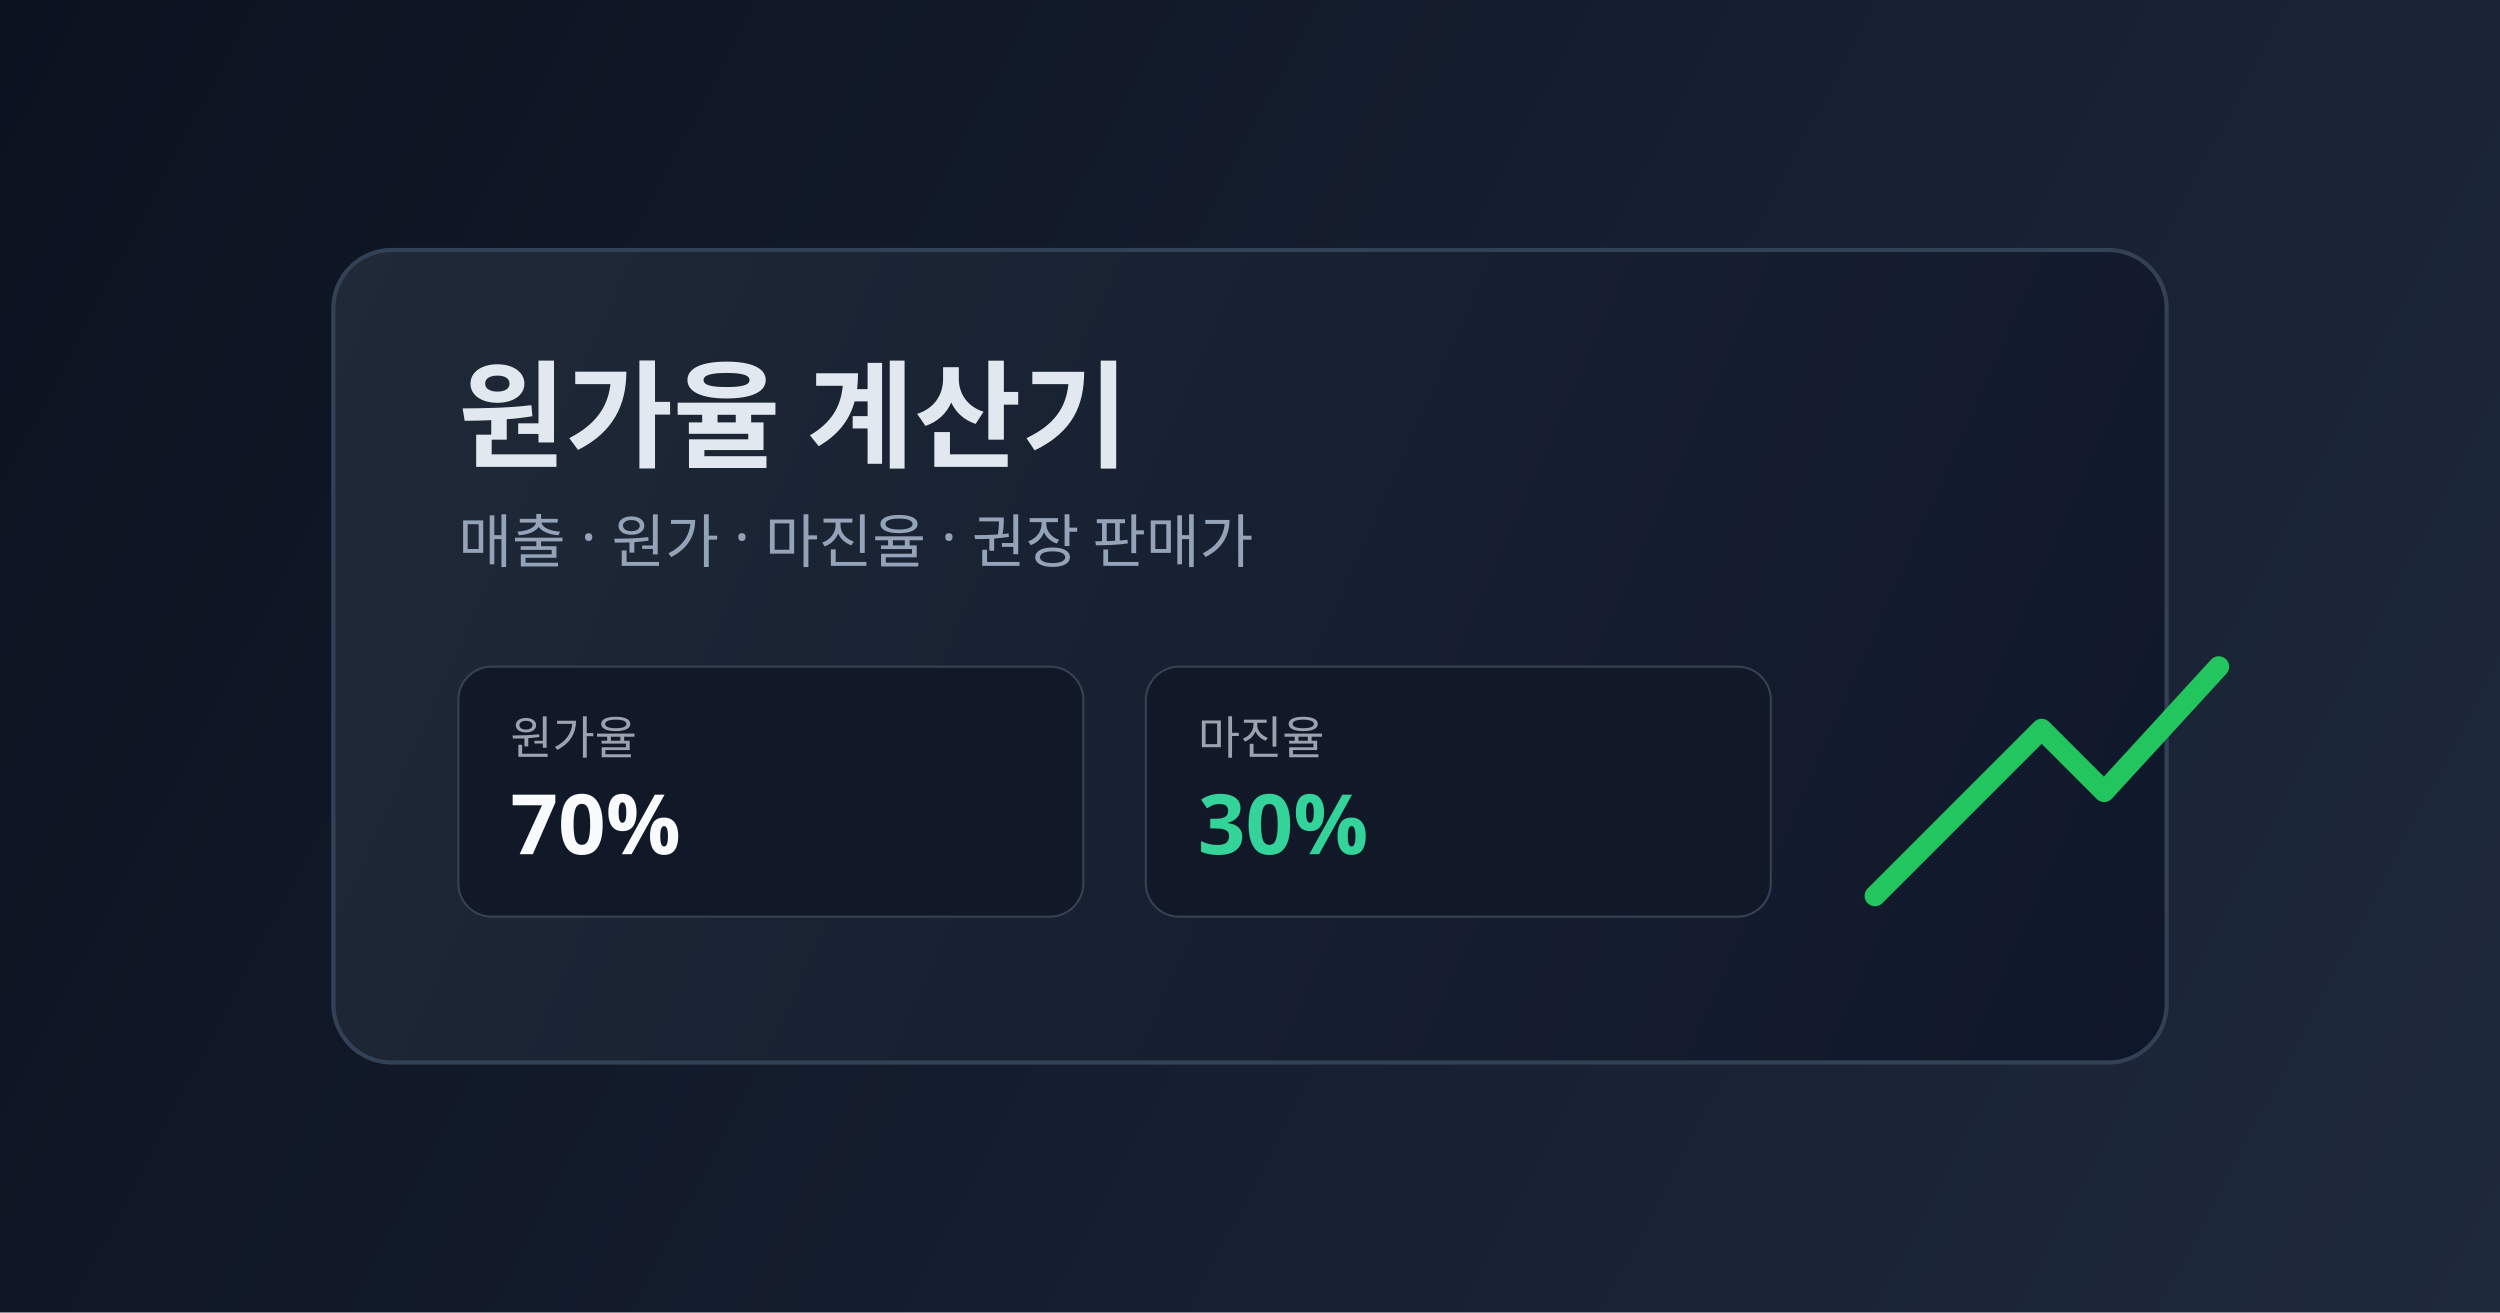
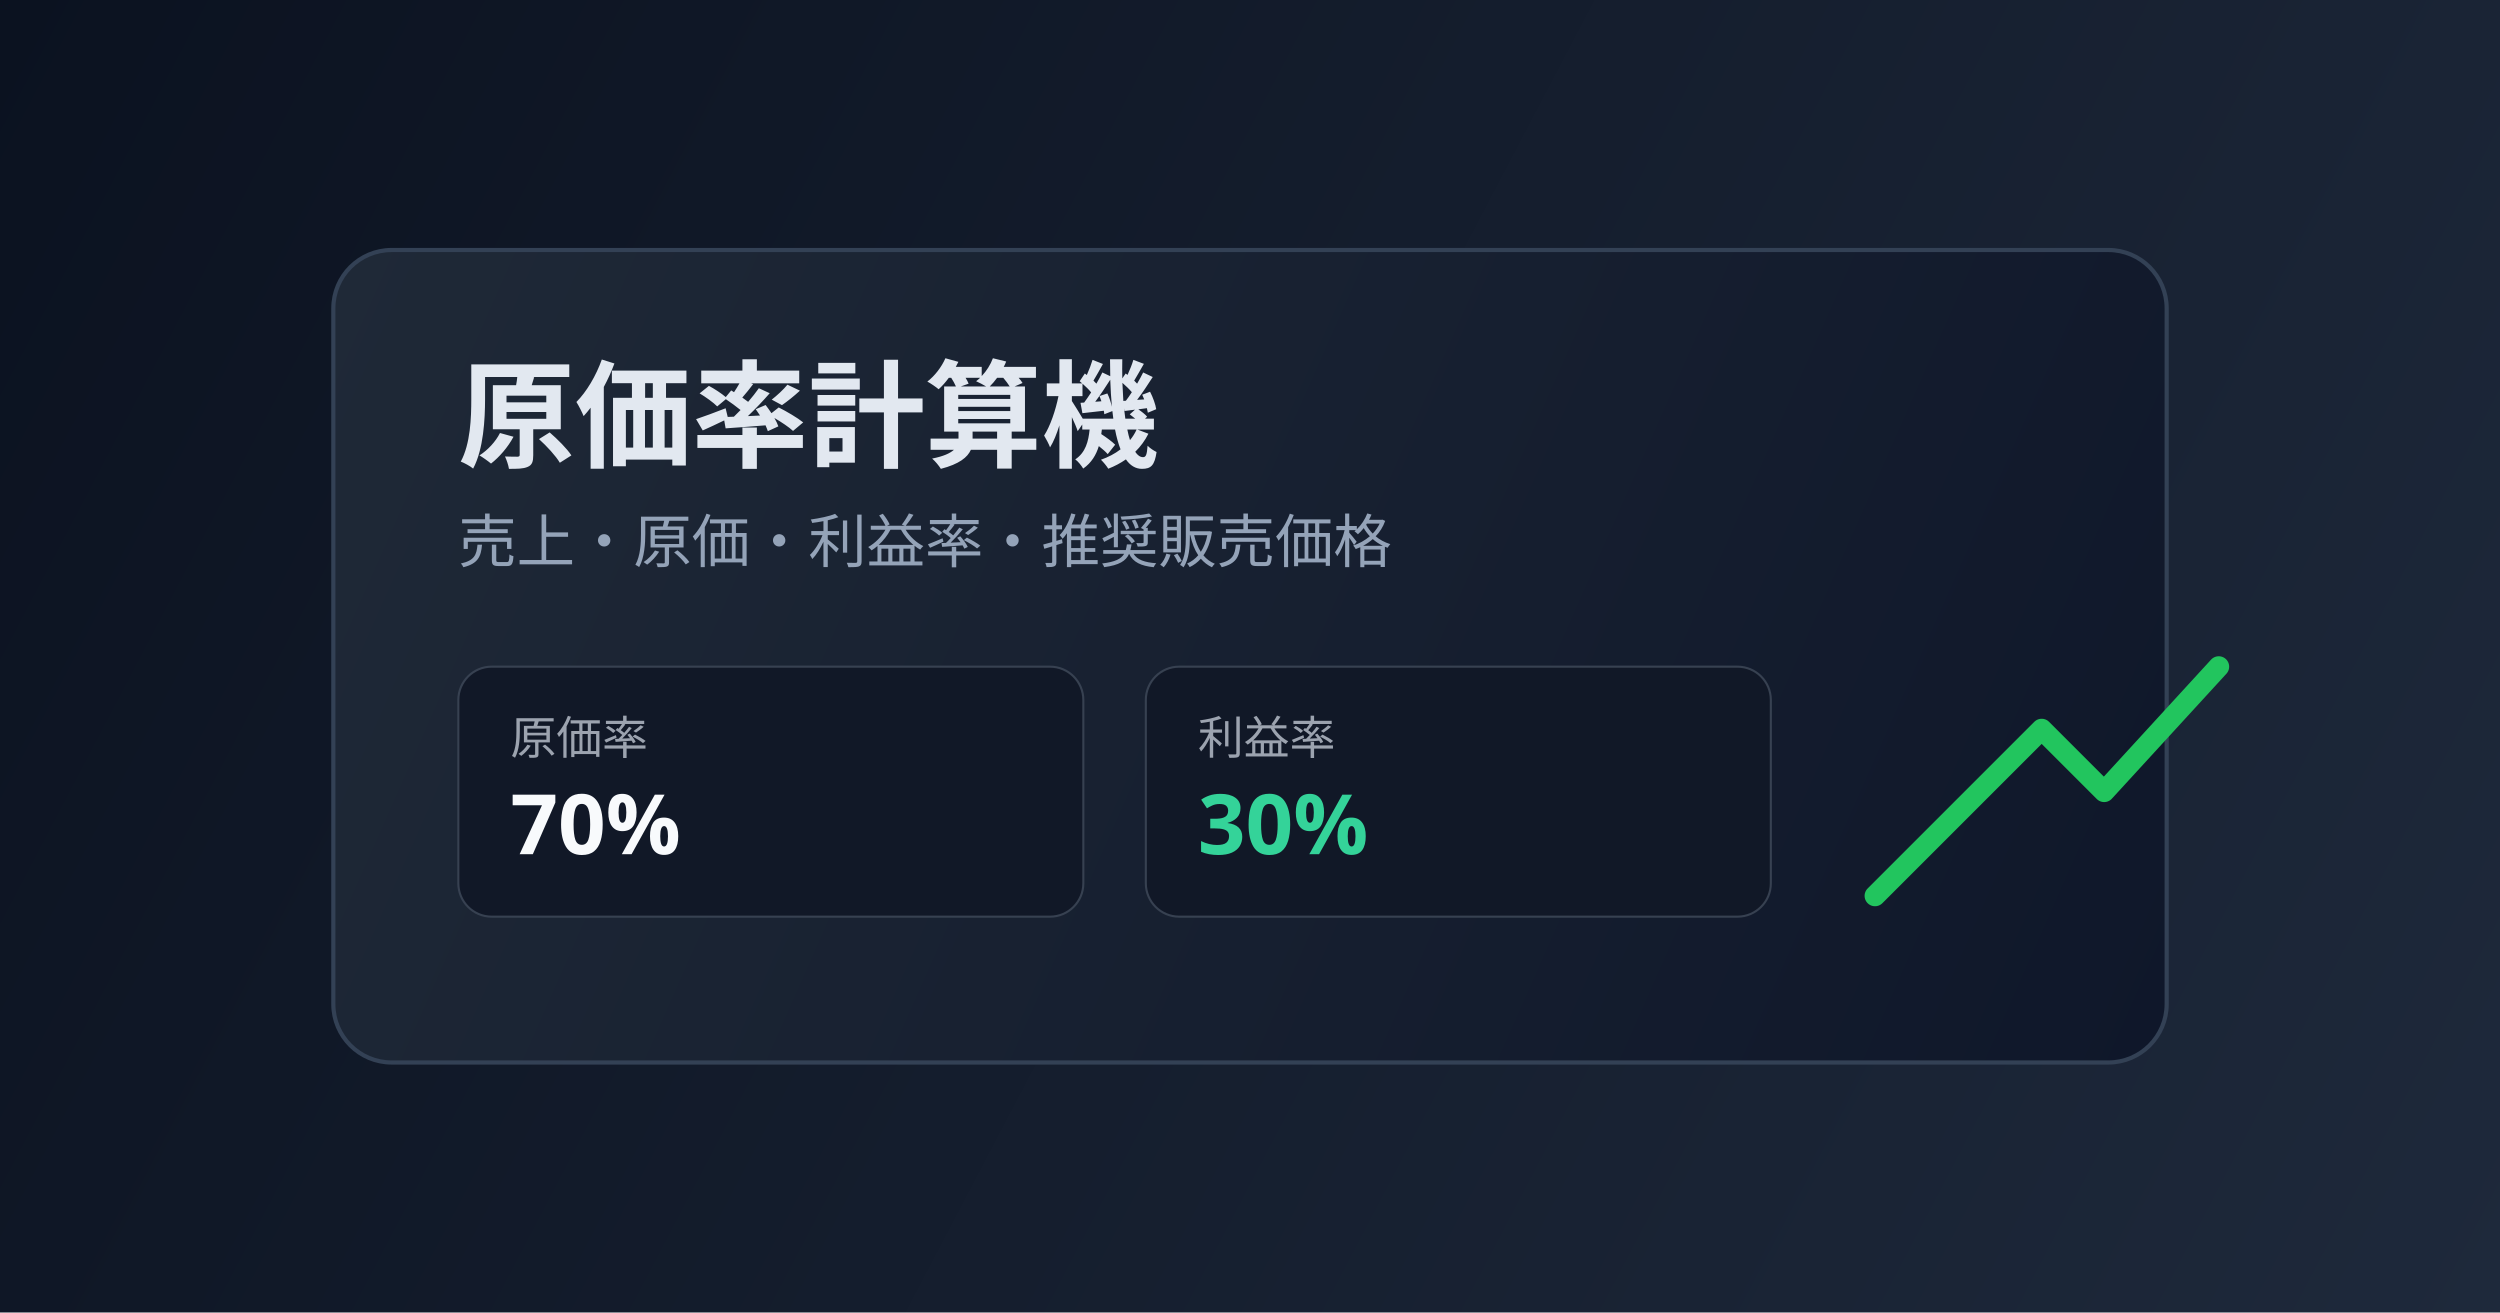
<svg xmlns="http://www.w3.org/2000/svg" width="1200" height="630" viewBox="0 0 1200 630" fill="none">
  <defs>
    <linearGradient id="bg" x1="0" y1="0" x2="1200" y2="630" gradientUnits="userSpaceOnUse">
      <stop stop-color="#0B1220" />
      <stop offset="1" stop-color="#1E293B" />
    </linearGradient>
    <linearGradient id="card" x1="160" y1="120" x2="1040" y2="510" gradientUnits="userSpaceOnUse">
      <stop stop-color="#1F2937" />
      <stop offset="1" stop-color="#0F172A" />
    </linearGradient>
  </defs>
  <rect width="1200" height="630" fill="url(#bg)" />
  <rect x="160" y="120" width="880" height="390" rx="28" fill="url(#card)" stroke="#334155" stroke-width="2" />
-   <text x="220" y="220" fill="#E2E8F0" font-size="56" font-family="Pretendard, Apple SD Gothic Neo, sans-serif" font-weight="700">원가율 계산기</text>
-   <text x="220" y="270" fill="#94A3B8" font-size="28" font-family="Pretendard, Apple SD Gothic Neo, sans-serif">매출 · 원가 · 마진율 · 권장 판매가</text>
+   <text x="220" y="220" fill="#E2E8F0" font-size="56" font-family="Inter, Pretendard, Arial, sans-serif" font-weight="700">原価率計算機</text>
+   <text x="220" y="270" fill="#94A3B8" font-size="28" font-family="Inter, Pretendard, Arial, sans-serif">売上・原価・利益率・推奨販売価格</text>
  <rect x="220" y="320" width="300" height="120" rx="16" fill="#111827" stroke="#374151" />
-   <text x="245" y="362" fill="#9CA3AF" font-size="22" font-family="sans-serif">원가율</text>
+   <text x="245" y="362" fill="#9CA3AF" font-size="22" font-family="sans-serif">原価率</text>
  <text x="245" y="410" fill="#F8FAFC" font-size="40" font-family="sans-serif" font-weight="700">70%</text>
  <rect x="550" y="320" width="300" height="120" rx="16" fill="#111827" stroke="#374151" />
-   <text x="575" y="362" fill="#9CA3AF" font-size="22" font-family="sans-serif">마진율</text>
+   <text x="575" y="362" fill="#9CA3AF" font-size="22" font-family="sans-serif">利益率</text>
  <text x="575" y="410" fill="#34D399" font-size="40" font-family="sans-serif" font-weight="700">30%</text>
  <path d="M900 430 L980 350 L1010 380 L1065 320" stroke="#22C55E" stroke-width="10" stroke-linecap="round" stroke-linejoin="round" />
</svg>
